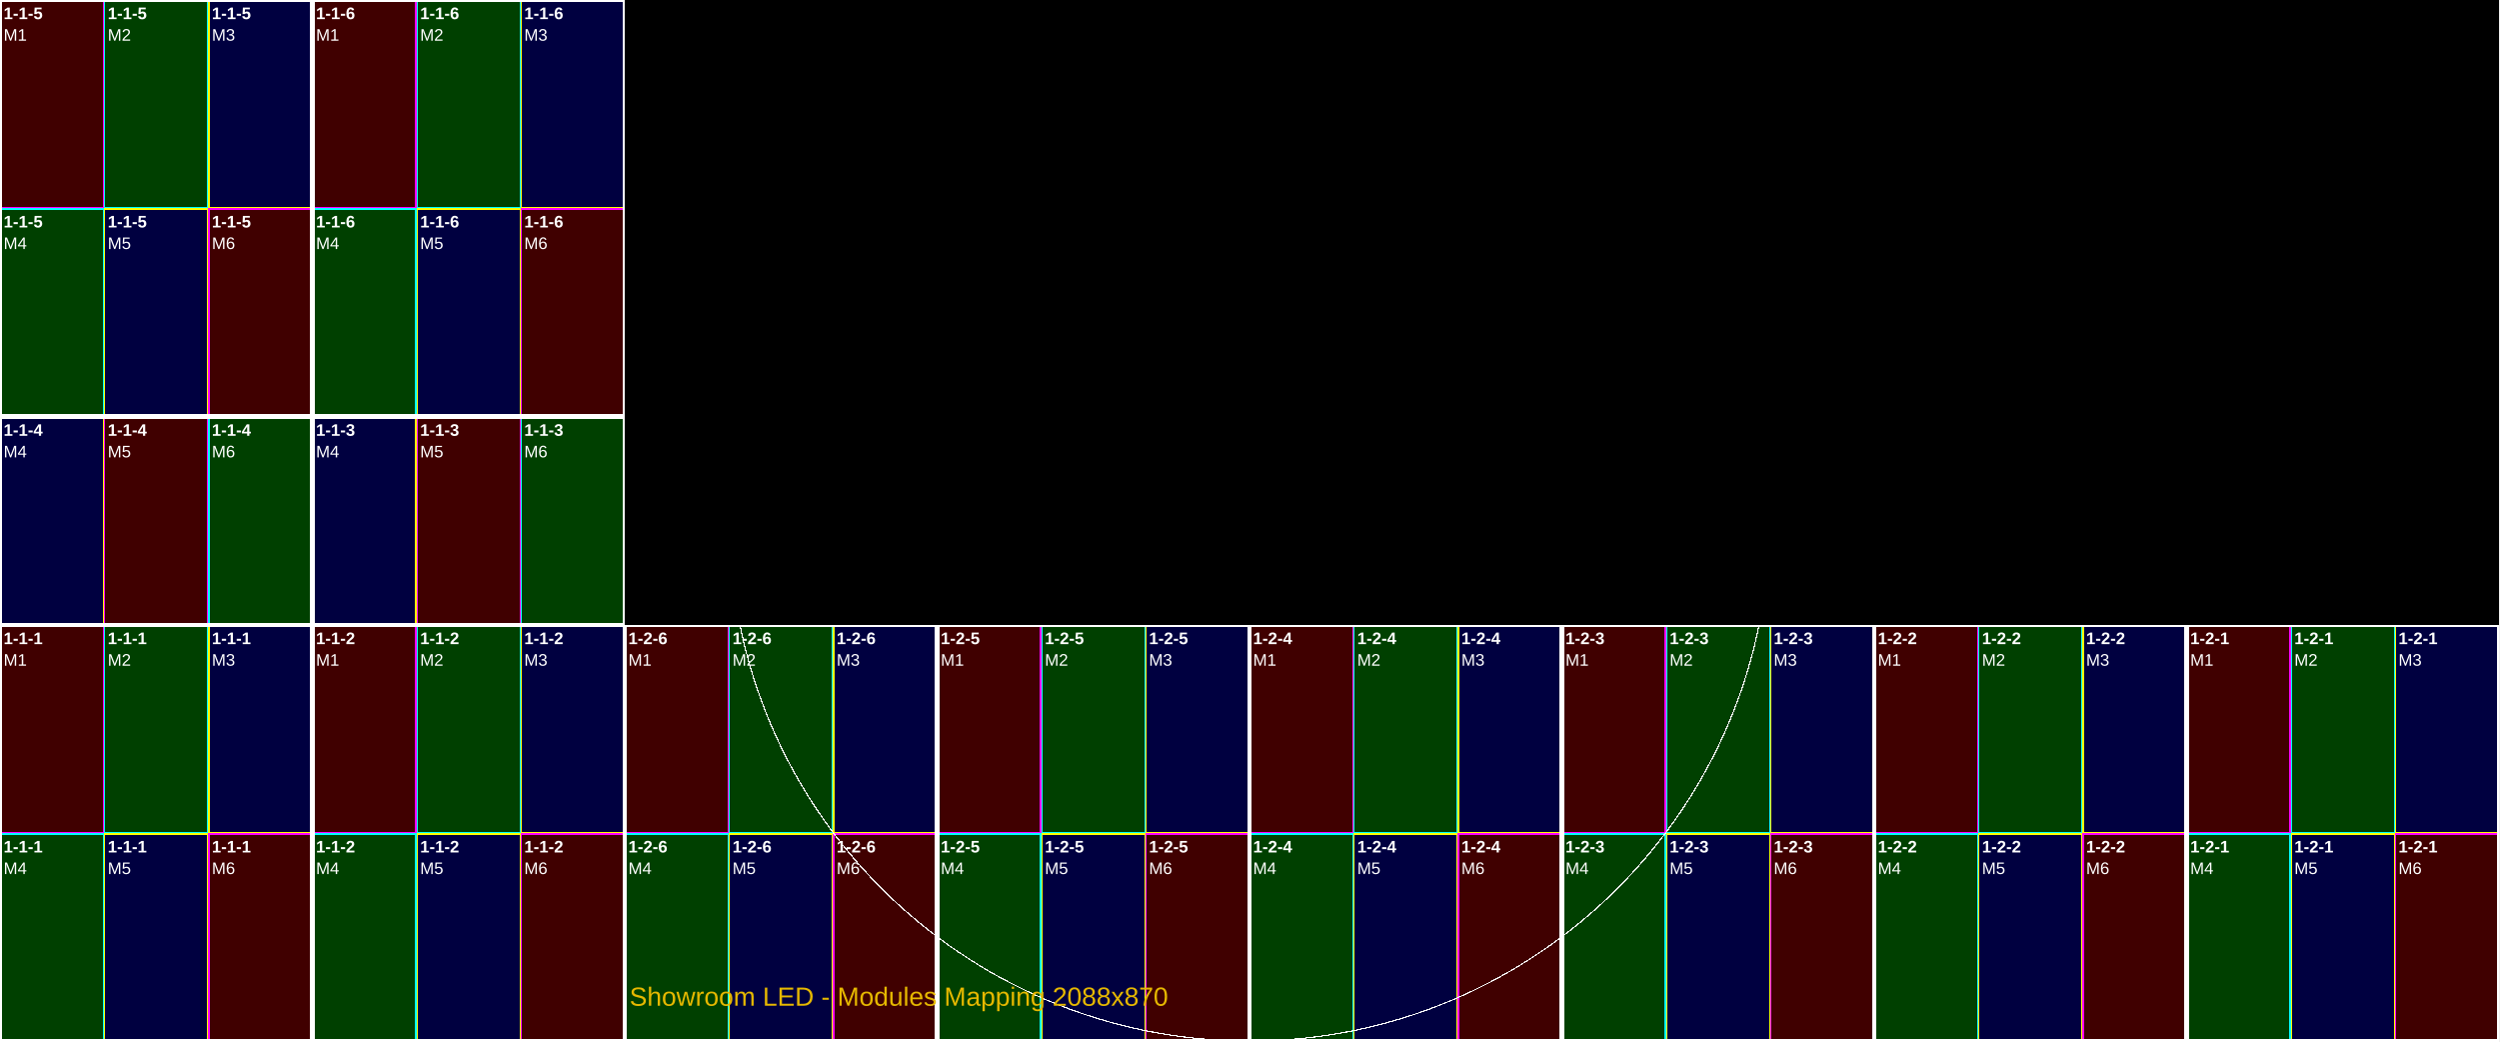
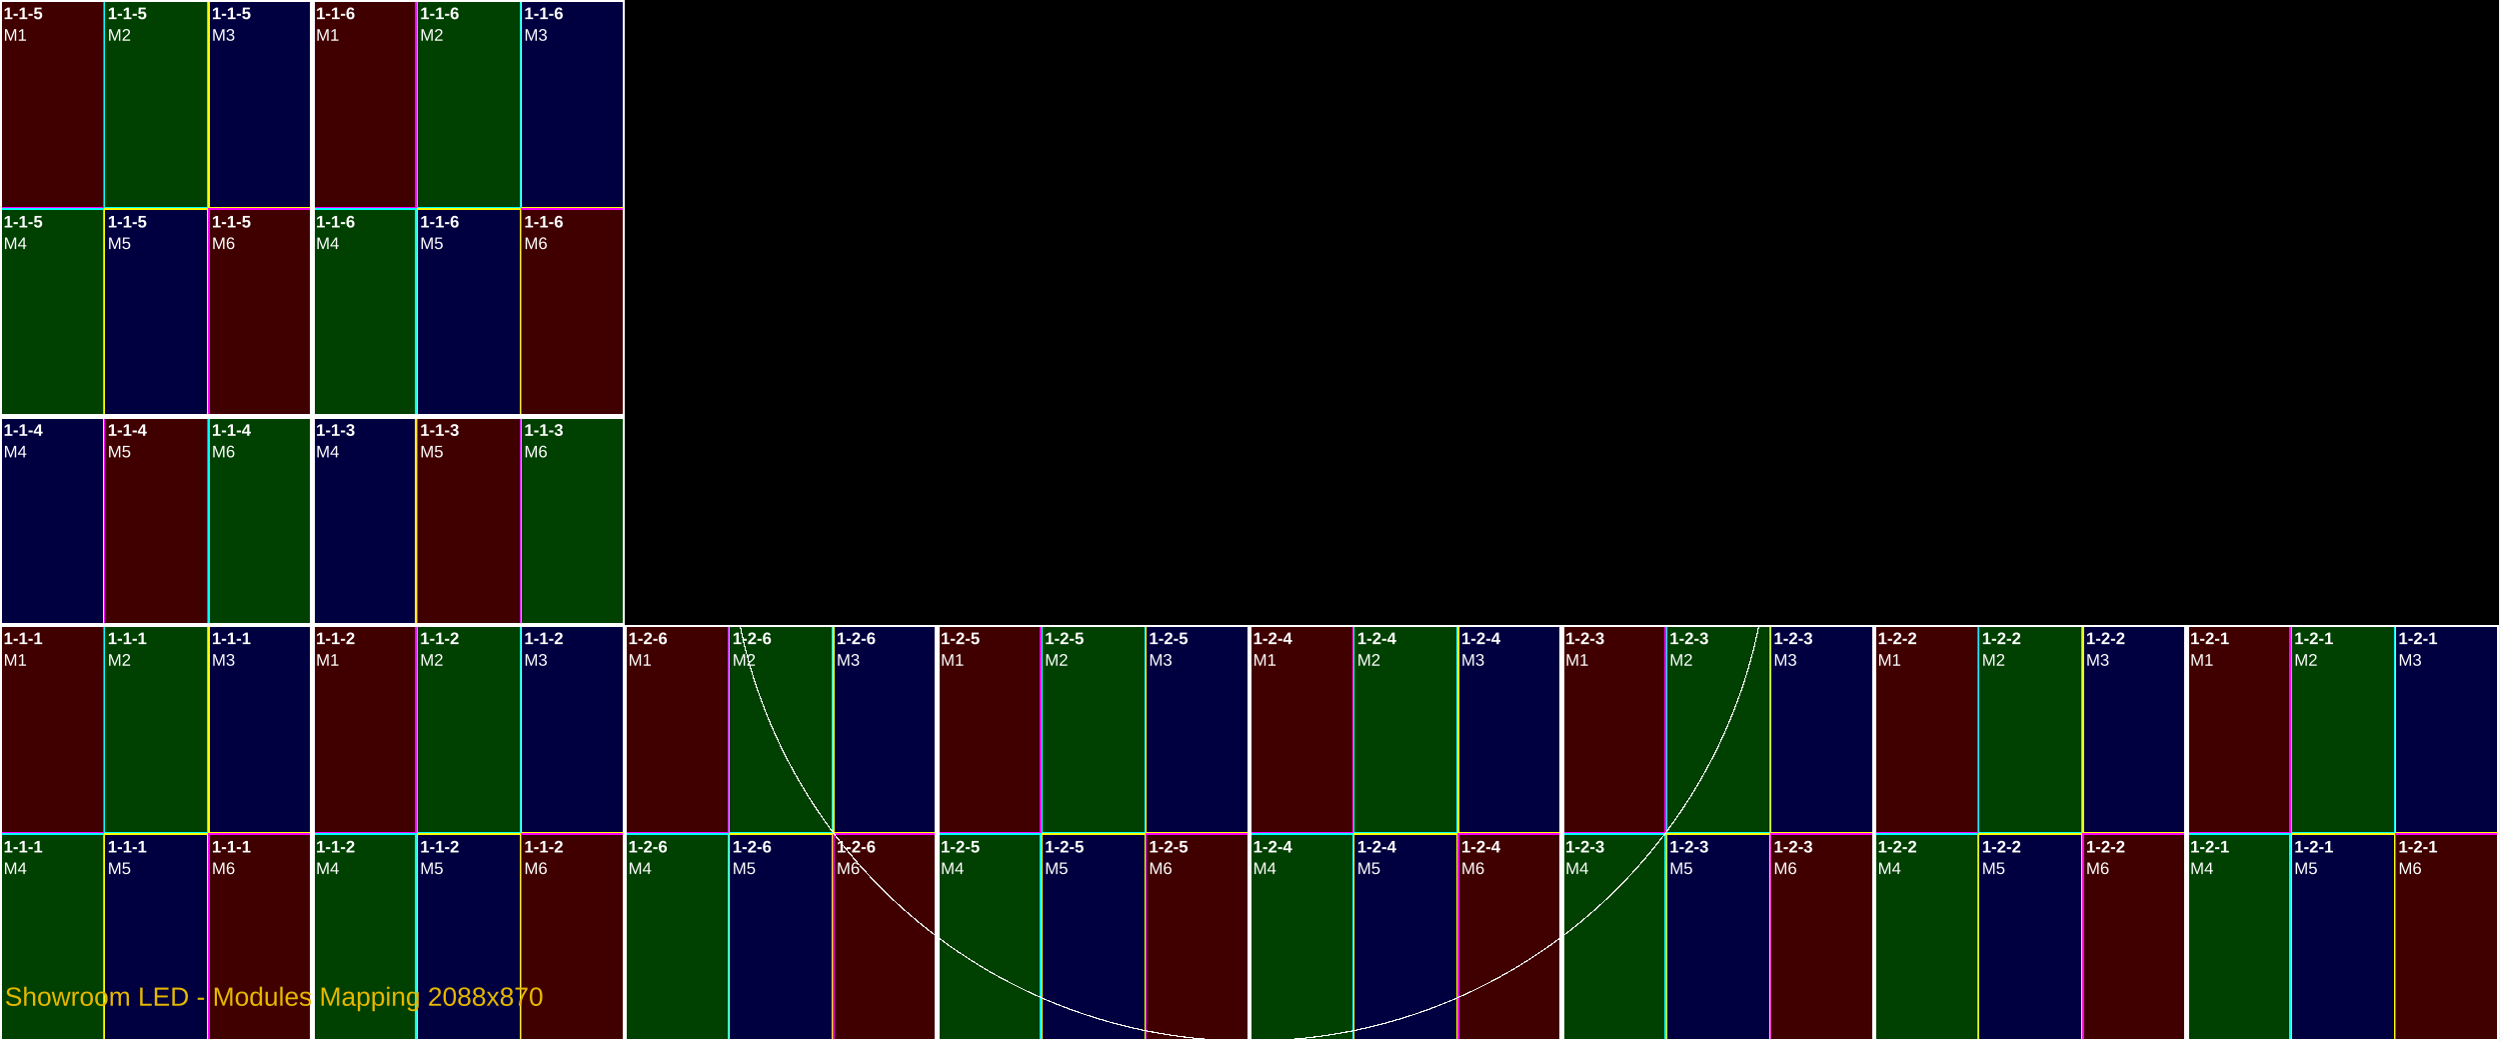
<svg xmlns="http://www.w3.org/2000/svg" width="2088" height="870" viewBox="0 0 2088 870" shape-rendering="crispEdges">
  <defs>
    <clipPath id="screen">
      <rect x="0" y="522" width="261" height="348" />
      <rect x="261" y="522" width="261" height="348" />
      <rect x="261" y="348" width="261" height="174" />
      <rect x="0" y="348" width="261" height="174" />
      <rect x="0" y="0" width="261" height="348" />
      <rect x="261" y="0" width="261" height="348" />
      <rect x="1827" y="522" width="261" height="348" />
      <rect x="1566" y="522" width="261" height="348" />
      <rect x="1305" y="522" width="261" height="348" />
      <rect x="1044" y="522" width="261" height="348" />
      <rect x="783" y="522" width="261" height="348" />
      <rect x="522" y="522" width="261" height="348" />
    </clipPath>
    <marker id="arr1" viewBox="0 0 10 10" refX="10" refY="5" markerWidth="5" markerHeight="5" orient="auto">
      <path d="M0,0 L10,5 L0,10 z" fill="#00ff00" />
    </marker>
    <marker id="arr2" viewBox="0 0 10 10" refX="10" refY="5" markerWidth="5" markerHeight="5" orient="auto">
      <path d="M0,0 L10,5 L0,10 z" fill="#ffff00" />
    </marker>
    <marker id="arr3" viewBox="0 0 10 10" refX="10" refY="5" markerWidth="5" markerHeight="5" orient="auto">
      <path d="M0,0 L10,5 L0,10 z" fill="#00ffff" />
    </marker>
    <marker id="arr4" viewBox="0 0 10 10" refX="10" refY="5" markerWidth="5" markerHeight="5" orient="auto">
      <path d="M0,0 L10,5 L0,10 z" fill="#ff00ff" />
    </marker>
  </defs>
  <rect width="2088" height="870" fill="#000000" />
  <rect x="0" y="522" width="87" height="174" fill="#400000" />
  <rect x="0.5" y="522.5" width="86" height="173" fill="none" stroke="#ff00ff" stroke-width="1" />
  <text x="3" y="538" font-family="Arial, 'Liberation Sans', Helvetica, sans-serif" font-size="14" font-weight="bold" fill="#ffffff" text-anchor="start">1-1-1</text>
  <text x="3" y="556" font-family="Arial, 'Liberation Sans', Helvetica, sans-serif" font-size="14" font-weight="normal" fill="#ffffff" text-anchor="start">M1</text>
  <rect x="87" y="522" width="87" height="174" fill="#004000" />
  <rect x="87.5" y="522.5" width="86" height="173" fill="none" stroke="#00ffff" stroke-width="1" />
  <text x="90" y="538" font-family="Arial, 'Liberation Sans', Helvetica, sans-serif" font-size="14" font-weight="bold" fill="#ffffff" text-anchor="start">1-1-1</text>
  <text x="90" y="556" font-family="Arial, 'Liberation Sans', Helvetica, sans-serif" font-size="14" font-weight="normal" fill="#ffffff" text-anchor="start">M2</text>
  <rect x="174" y="522" width="87" height="174" fill="#000040" />
  <rect x="174.5" y="522.5" width="86" height="173" fill="none" stroke="#ffff00" stroke-width="1" />
  <text x="177" y="538" font-family="Arial, 'Liberation Sans', Helvetica, sans-serif" font-size="14" font-weight="bold" fill="#ffffff" text-anchor="start">1-1-1</text>
  <text x="177" y="556" font-family="Arial, 'Liberation Sans', Helvetica, sans-serif" font-size="14" font-weight="normal" fill="#ffffff" text-anchor="start">M3</text>
  <rect x="0" y="696" width="87" height="174" fill="#004000" />
  <rect x="0.5" y="696.5" width="86" height="173" fill="none" stroke="#00ffff" stroke-width="1" />
  <text x="3" y="712" font-family="Arial, 'Liberation Sans', Helvetica, sans-serif" font-size="14" font-weight="bold" fill="#ffffff" text-anchor="start">1-1-1</text>
  <text x="3" y="730" font-family="Arial, 'Liberation Sans', Helvetica, sans-serif" font-size="14" font-weight="normal" fill="#ffffff" text-anchor="start">M4</text>
  <rect x="87" y="696" width="87" height="174" fill="#000040" />
  <rect x="87.5" y="696.5" width="86" height="173" fill="none" stroke="#ffff00" stroke-width="1" />
  <text x="90" y="712" font-family="Arial, 'Liberation Sans', Helvetica, sans-serif" font-size="14" font-weight="bold" fill="#ffffff" text-anchor="start">1-1-1</text>
  <text x="90" y="730" font-family="Arial, 'Liberation Sans', Helvetica, sans-serif" font-size="14" font-weight="normal" fill="#ffffff" text-anchor="start">M5</text>
  <rect x="174" y="696" width="87" height="174" fill="#400000" />
  <rect x="174.5" y="696.5" width="86" height="173" fill="none" stroke="#ff00ff" stroke-width="1" />
  <text x="177" y="712" font-family="Arial, 'Liberation Sans', Helvetica, sans-serif" font-size="14" font-weight="bold" fill="#ffffff" text-anchor="start">1-1-1</text>
  <text x="177" y="730" font-family="Arial, 'Liberation Sans', Helvetica, sans-serif" font-size="14" font-weight="normal" fill="#ffffff" text-anchor="start">M6</text>
  <rect x="1" y="523" width="259" height="346" fill="none" stroke="#ffffff" stroke-width="2" />
  <rect x="261" y="522" width="87" height="174" fill="#400000" />
  <rect x="261.5" y="522.5" width="86" height="173" fill="none" stroke="#ff00ff" stroke-width="1" />
  <text x="264" y="538" font-family="Arial, 'Liberation Sans', Helvetica, sans-serif" font-size="14" font-weight="bold" fill="#ffffff" text-anchor="start">1-1-2</text>
  <text x="264" y="556" font-family="Arial, 'Liberation Sans', Helvetica, sans-serif" font-size="14" font-weight="normal" fill="#ffffff" text-anchor="start">M1</text>
  <rect x="348" y="522" width="87" height="174" fill="#004000" />
  <rect x="348.5" y="522.5" width="86" height="173" fill="none" stroke="#00ffff" stroke-width="1" />
  <text x="351" y="538" font-family="Arial, 'Liberation Sans', Helvetica, sans-serif" font-size="14" font-weight="bold" fill="#ffffff" text-anchor="start">1-1-2</text>
  <text x="351" y="556" font-family="Arial, 'Liberation Sans', Helvetica, sans-serif" font-size="14" font-weight="normal" fill="#ffffff" text-anchor="start">M2</text>
  <rect x="435" y="522" width="87" height="174" fill="#000040" />
  <rect x="435.5" y="522.5" width="86" height="173" fill="none" stroke="#ffff00" stroke-width="1" />
  <text x="438" y="538" font-family="Arial, 'Liberation Sans', Helvetica, sans-serif" font-size="14" font-weight="bold" fill="#ffffff" text-anchor="start">1-1-2</text>
  <text x="438" y="556" font-family="Arial, 'Liberation Sans', Helvetica, sans-serif" font-size="14" font-weight="normal" fill="#ffffff" text-anchor="start">M3</text>
  <rect x="261" y="696" width="87" height="174" fill="#004000" />
  <rect x="261.5" y="696.5" width="86" height="173" fill="none" stroke="#00ffff" stroke-width="1" />
  <text x="264" y="712" font-family="Arial, 'Liberation Sans', Helvetica, sans-serif" font-size="14" font-weight="bold" fill="#ffffff" text-anchor="start">1-1-2</text>
  <text x="264" y="730" font-family="Arial, 'Liberation Sans', Helvetica, sans-serif" font-size="14" font-weight="normal" fill="#ffffff" text-anchor="start">M4</text>
  <rect x="348" y="696" width="87" height="174" fill="#000040" />
  <rect x="348.5" y="696.5" width="86" height="173" fill="none" stroke="#ffff00" stroke-width="1" />
  <text x="351" y="712" font-family="Arial, 'Liberation Sans', Helvetica, sans-serif" font-size="14" font-weight="bold" fill="#ffffff" text-anchor="start">1-1-2</text>
  <text x="351" y="730" font-family="Arial, 'Liberation Sans', Helvetica, sans-serif" font-size="14" font-weight="normal" fill="#ffffff" text-anchor="start">M5</text>
  <rect x="435" y="696" width="87" height="174" fill="#400000" />
  <rect x="435.5" y="696.5" width="86" height="173" fill="none" stroke="#ff00ff" stroke-width="1" />
  <text x="438" y="712" font-family="Arial, 'Liberation Sans', Helvetica, sans-serif" font-size="14" font-weight="bold" fill="#ffffff" text-anchor="start">1-1-2</text>
  <text x="438" y="730" font-family="Arial, 'Liberation Sans', Helvetica, sans-serif" font-size="14" font-weight="normal" fill="#ffffff" text-anchor="start">M6</text>
  <rect x="262" y="523" width="259" height="346" fill="none" stroke="#ffffff" stroke-width="2" />
  <rect x="261" y="348" width="87" height="174" fill="#000040" />
  <rect x="261.5" y="348.5" width="86" height="173" fill="none" stroke="#ffff00" stroke-width="1" />
  <text x="264" y="364" font-family="Arial, 'Liberation Sans', Helvetica, sans-serif" font-size="14" font-weight="bold" fill="#ffffff" text-anchor="start">1-1-3</text>
  <text x="264" y="382" font-family="Arial, 'Liberation Sans', Helvetica, sans-serif" font-size="14" font-weight="normal" fill="#ffffff" text-anchor="start">M4</text>
  <rect x="348" y="348" width="87" height="174" fill="#400000" />
  <rect x="348.5" y="348.5" width="86" height="173" fill="none" stroke="#ff00ff" stroke-width="1" />
  <text x="351" y="364" font-family="Arial, 'Liberation Sans', Helvetica, sans-serif" font-size="14" font-weight="bold" fill="#ffffff" text-anchor="start">1-1-3</text>
  <text x="351" y="382" font-family="Arial, 'Liberation Sans', Helvetica, sans-serif" font-size="14" font-weight="normal" fill="#ffffff" text-anchor="start">M5</text>
  <rect x="435" y="348" width="87" height="174" fill="#004000" />
  <rect x="435.5" y="348.5" width="86" height="173" fill="none" stroke="#00ffff" stroke-width="1" />
  <text x="438" y="364" font-family="Arial, 'Liberation Sans', Helvetica, sans-serif" font-size="14" font-weight="bold" fill="#ffffff" text-anchor="start">1-1-3</text>
  <text x="438" y="382" font-family="Arial, 'Liberation Sans', Helvetica, sans-serif" font-size="14" font-weight="normal" fill="#ffffff" text-anchor="start">M6</text>
  <rect x="262" y="349" width="259" height="172" fill="none" stroke="#ffffff" stroke-width="2" />
  <rect x="0" y="348" width="87" height="174" fill="#000040" />
  <rect x="0.5" y="348.5" width="86" height="173" fill="none" stroke="#ffff00" stroke-width="1" />
  <text x="3" y="364" font-family="Arial, 'Liberation Sans', Helvetica, sans-serif" font-size="14" font-weight="bold" fill="#ffffff" text-anchor="start">1-1-4</text>
  <text x="3" y="382" font-family="Arial, 'Liberation Sans', Helvetica, sans-serif" font-size="14" font-weight="normal" fill="#ffffff" text-anchor="start">M4</text>
  <rect x="87" y="348" width="87" height="174" fill="#400000" />
  <rect x="87.5" y="348.5" width="86" height="173" fill="none" stroke="#ff00ff" stroke-width="1" />
  <text x="90" y="364" font-family="Arial, 'Liberation Sans', Helvetica, sans-serif" font-size="14" font-weight="bold" fill="#ffffff" text-anchor="start">1-1-4</text>
  <text x="90" y="382" font-family="Arial, 'Liberation Sans', Helvetica, sans-serif" font-size="14" font-weight="normal" fill="#ffffff" text-anchor="start">M5</text>
  <rect x="174" y="348" width="87" height="174" fill="#004000" />
  <rect x="174.5" y="348.5" width="86" height="173" fill="none" stroke="#00ffff" stroke-width="1" />
  <text x="177" y="364" font-family="Arial, 'Liberation Sans', Helvetica, sans-serif" font-size="14" font-weight="bold" fill="#ffffff" text-anchor="start">1-1-4</text>
  <text x="177" y="382" font-family="Arial, 'Liberation Sans', Helvetica, sans-serif" font-size="14" font-weight="normal" fill="#ffffff" text-anchor="start">M6</text>
  <rect x="1" y="349" width="259" height="172" fill="none" stroke="#ffffff" stroke-width="2" />
  <rect x="0" y="0" width="87" height="174" fill="#400000" />
  <rect x="0.5" y="0.5" width="86" height="173" fill="none" stroke="#ff00ff" stroke-width="1" />
  <text x="3" y="16" font-family="Arial, 'Liberation Sans', Helvetica, sans-serif" font-size="14" font-weight="bold" fill="#ffffff" text-anchor="start">1-1-5</text>
  <text x="3" y="34" font-family="Arial, 'Liberation Sans', Helvetica, sans-serif" font-size="14" font-weight="normal" fill="#ffffff" text-anchor="start">M1</text>
  <rect x="87" y="0" width="87" height="174" fill="#004000" />
  <rect x="87.5" y="0.5" width="86" height="173" fill="none" stroke="#00ffff" stroke-width="1" />
  <text x="90" y="16" font-family="Arial, 'Liberation Sans', Helvetica, sans-serif" font-size="14" font-weight="bold" fill="#ffffff" text-anchor="start">1-1-5</text>
  <text x="90" y="34" font-family="Arial, 'Liberation Sans', Helvetica, sans-serif" font-size="14" font-weight="normal" fill="#ffffff" text-anchor="start">M2</text>
  <rect x="174" y="0" width="87" height="174" fill="#000040" />
  <rect x="174.5" y="0.5" width="86" height="173" fill="none" stroke="#ffff00" stroke-width="1" />
  <text x="177" y="16" font-family="Arial, 'Liberation Sans', Helvetica, sans-serif" font-size="14" font-weight="bold" fill="#ffffff" text-anchor="start">1-1-5</text>
  <text x="177" y="34" font-family="Arial, 'Liberation Sans', Helvetica, sans-serif" font-size="14" font-weight="normal" fill="#ffffff" text-anchor="start">M3</text>
  <rect x="0" y="174" width="87" height="174" fill="#004000" />
  <rect x="0.5" y="174.5" width="86" height="173" fill="none" stroke="#00ffff" stroke-width="1" />
  <text x="3" y="190" font-family="Arial, 'Liberation Sans', Helvetica, sans-serif" font-size="14" font-weight="bold" fill="#ffffff" text-anchor="start">1-1-5</text>
  <text x="3" y="208" font-family="Arial, 'Liberation Sans', Helvetica, sans-serif" font-size="14" font-weight="normal" fill="#ffffff" text-anchor="start">M4</text>
  <rect x="87" y="174" width="87" height="174" fill="#000040" />
  <rect x="87.5" y="174.5" width="86" height="173" fill="none" stroke="#ffff00" stroke-width="1" />
  <text x="90" y="190" font-family="Arial, 'Liberation Sans', Helvetica, sans-serif" font-size="14" font-weight="bold" fill="#ffffff" text-anchor="start">1-1-5</text>
  <text x="90" y="208" font-family="Arial, 'Liberation Sans', Helvetica, sans-serif" font-size="14" font-weight="normal" fill="#ffffff" text-anchor="start">M5</text>
  <rect x="174" y="174" width="87" height="174" fill="#400000" />
  <rect x="174.5" y="174.5" width="86" height="173" fill="none" stroke="#ff00ff" stroke-width="1" />
  <text x="177" y="190" font-family="Arial, 'Liberation Sans', Helvetica, sans-serif" font-size="14" font-weight="bold" fill="#ffffff" text-anchor="start">1-1-5</text>
  <text x="177" y="208" font-family="Arial, 'Liberation Sans', Helvetica, sans-serif" font-size="14" font-weight="normal" fill="#ffffff" text-anchor="start">M6</text>
  <rect x="1" y="1" width="259" height="346" fill="none" stroke="#ffffff" stroke-width="2" />
  <rect x="261" y="0" width="87" height="174" fill="#400000" />
  <rect x="261.5" y="0.5" width="86" height="173" fill="none" stroke="#ff00ff" stroke-width="1" />
  <text x="264" y="16" font-family="Arial, 'Liberation Sans', Helvetica, sans-serif" font-size="14" font-weight="bold" fill="#ffffff" text-anchor="start">1-1-6</text>
  <text x="264" y="34" font-family="Arial, 'Liberation Sans', Helvetica, sans-serif" font-size="14" font-weight="normal" fill="#ffffff" text-anchor="start">M1</text>
  <rect x="348" y="0" width="87" height="174" fill="#004000" />
  <rect x="348.5" y="0.5" width="86" height="173" fill="none" stroke="#00ffff" stroke-width="1" />
  <text x="351" y="16" font-family="Arial, 'Liberation Sans', Helvetica, sans-serif" font-size="14" font-weight="bold" fill="#ffffff" text-anchor="start">1-1-6</text>
  <text x="351" y="34" font-family="Arial, 'Liberation Sans', Helvetica, sans-serif" font-size="14" font-weight="normal" fill="#ffffff" text-anchor="start">M2</text>
  <rect x="435" y="0" width="87" height="174" fill="#000040" />
  <rect x="435.5" y="0.5" width="86" height="173" fill="none" stroke="#ffff00" stroke-width="1" />
  <text x="438" y="16" font-family="Arial, 'Liberation Sans', Helvetica, sans-serif" font-size="14" font-weight="bold" fill="#ffffff" text-anchor="start">1-1-6</text>
  <text x="438" y="34" font-family="Arial, 'Liberation Sans', Helvetica, sans-serif" font-size="14" font-weight="normal" fill="#ffffff" text-anchor="start">M3</text>
  <rect x="261" y="174" width="87" height="174" fill="#004000" />
  <rect x="261.5" y="174.5" width="86" height="173" fill="none" stroke="#00ffff" stroke-width="1" />
  <text x="264" y="190" font-family="Arial, 'Liberation Sans', Helvetica, sans-serif" font-size="14" font-weight="bold" fill="#ffffff" text-anchor="start">1-1-6</text>
  <text x="264" y="208" font-family="Arial, 'Liberation Sans', Helvetica, sans-serif" font-size="14" font-weight="normal" fill="#ffffff" text-anchor="start">M4</text>
  <rect x="348" y="174" width="87" height="174" fill="#000040" />
  <rect x="348.5" y="174.5" width="86" height="173" fill="none" stroke="#ffff00" stroke-width="1" />
  <text x="351" y="190" font-family="Arial, 'Liberation Sans', Helvetica, sans-serif" font-size="14" font-weight="bold" fill="#ffffff" text-anchor="start">1-1-6</text>
  <text x="351" y="208" font-family="Arial, 'Liberation Sans', Helvetica, sans-serif" font-size="14" font-weight="normal" fill="#ffffff" text-anchor="start">M5</text>
  <rect x="435" y="174" width="87" height="174" fill="#400000" />
  <rect x="435.5" y="174.5" width="86" height="173" fill="none" stroke="#ff00ff" stroke-width="1" />
  <text x="438" y="190" font-family="Arial, 'Liberation Sans', Helvetica, sans-serif" font-size="14" font-weight="bold" fill="#ffffff" text-anchor="start">1-1-6</text>
  <text x="438" y="208" font-family="Arial, 'Liberation Sans', Helvetica, sans-serif" font-size="14" font-weight="normal" fill="#ffffff" text-anchor="start">M6</text>
  <rect x="262" y="1" width="259" height="346" fill="none" stroke="#ffffff" stroke-width="2" />
  <rect x="1827" y="522" width="87" height="174" fill="#400000" />
  <rect x="1827.5" y="522.5" width="86" height="173" fill="none" stroke="#ff00ff" stroke-width="1" />
  <text x="1830" y="538" font-family="Arial, 'Liberation Sans', Helvetica, sans-serif" font-size="14" font-weight="bold" fill="#ffffff" text-anchor="start">1-2-1</text>
  <text x="1830" y="556" font-family="Arial, 'Liberation Sans', Helvetica, sans-serif" font-size="14" font-weight="normal" fill="#ffffff" text-anchor="start">M1</text>
  <rect x="1914" y="522" width="87" height="174" fill="#004000" />
  <rect x="1914.5" y="522.5" width="86" height="173" fill="none" stroke="#00ffff" stroke-width="1" />
  <text x="1917" y="538" font-family="Arial, 'Liberation Sans', Helvetica, sans-serif" font-size="14" font-weight="bold" fill="#ffffff" text-anchor="start">1-2-1</text>
  <text x="1917" y="556" font-family="Arial, 'Liberation Sans', Helvetica, sans-serif" font-size="14" font-weight="normal" fill="#ffffff" text-anchor="start">M2</text>
  <rect x="2001" y="522" width="87" height="174" fill="#000040" />
  <rect x="2001.5" y="522.5" width="86" height="173" fill="none" stroke="#ffff00" stroke-width="1" />
  <text x="2004" y="538" font-family="Arial, 'Liberation Sans', Helvetica, sans-serif" font-size="14" font-weight="bold" fill="#ffffff" text-anchor="start">1-2-1</text>
  <text x="2004" y="556" font-family="Arial, 'Liberation Sans', Helvetica, sans-serif" font-size="14" font-weight="normal" fill="#ffffff" text-anchor="start">M3</text>
  <rect x="1827" y="696" width="87" height="174" fill="#004000" />
  <rect x="1827.5" y="696.5" width="86" height="173" fill="none" stroke="#00ffff" stroke-width="1" />
  <text x="1830" y="712" font-family="Arial, 'Liberation Sans', Helvetica, sans-serif" font-size="14" font-weight="bold" fill="#ffffff" text-anchor="start">1-2-1</text>
  <text x="1830" y="730" font-family="Arial, 'Liberation Sans', Helvetica, sans-serif" font-size="14" font-weight="normal" fill="#ffffff" text-anchor="start">M4</text>
  <rect x="1914" y="696" width="87" height="174" fill="#000040" />
  <rect x="1914.5" y="696.5" width="86" height="173" fill="none" stroke="#ffff00" stroke-width="1" />
  <text x="1917" y="712" font-family="Arial, 'Liberation Sans', Helvetica, sans-serif" font-size="14" font-weight="bold" fill="#ffffff" text-anchor="start">1-2-1</text>
  <text x="1917" y="730" font-family="Arial, 'Liberation Sans', Helvetica, sans-serif" font-size="14" font-weight="normal" fill="#ffffff" text-anchor="start">M5</text>
  <rect x="2001" y="696" width="87" height="174" fill="#400000" />
  <rect x="2001.5" y="696.5" width="86" height="173" fill="none" stroke="#ff00ff" stroke-width="1" />
  <text x="2004" y="712" font-family="Arial, 'Liberation Sans', Helvetica, sans-serif" font-size="14" font-weight="bold" fill="#ffffff" text-anchor="start">1-2-1</text>
  <text x="2004" y="730" font-family="Arial, 'Liberation Sans', Helvetica, sans-serif" font-size="14" font-weight="normal" fill="#ffffff" text-anchor="start">M6</text>
  <rect x="1828" y="523" width="259" height="346" fill="none" stroke="#ffffff" stroke-width="2" />
  <rect x="1566" y="522" width="87" height="174" fill="#400000" />
  <rect x="1566.5" y="522.5" width="86" height="173" fill="none" stroke="#ff00ff" stroke-width="1" />
  <text x="1569" y="538" font-family="Arial, 'Liberation Sans', Helvetica, sans-serif" font-size="14" font-weight="bold" fill="#ffffff" text-anchor="start">1-2-2</text>
  <text x="1569" y="556" font-family="Arial, 'Liberation Sans', Helvetica, sans-serif" font-size="14" font-weight="normal" fill="#ffffff" text-anchor="start">M1</text>
  <rect x="1653" y="522" width="87" height="174" fill="#004000" />
  <rect x="1653.5" y="522.5" width="86" height="173" fill="none" stroke="#00ffff" stroke-width="1" />
  <text x="1656" y="538" font-family="Arial, 'Liberation Sans', Helvetica, sans-serif" font-size="14" font-weight="bold" fill="#ffffff" text-anchor="start">1-2-2</text>
  <text x="1656" y="556" font-family="Arial, 'Liberation Sans', Helvetica, sans-serif" font-size="14" font-weight="normal" fill="#ffffff" text-anchor="start">M2</text>
  <rect x="1740" y="522" width="87" height="174" fill="#000040" />
  <rect x="1740.5" y="522.5" width="86" height="173" fill="none" stroke="#ffff00" stroke-width="1" />
  <text x="1743" y="538" font-family="Arial, 'Liberation Sans', Helvetica, sans-serif" font-size="14" font-weight="bold" fill="#ffffff" text-anchor="start">1-2-2</text>
  <text x="1743" y="556" font-family="Arial, 'Liberation Sans', Helvetica, sans-serif" font-size="14" font-weight="normal" fill="#ffffff" text-anchor="start">M3</text>
  <rect x="1566" y="696" width="87" height="174" fill="#004000" />
  <rect x="1566.5" y="696.5" width="86" height="173" fill="none" stroke="#00ffff" stroke-width="1" />
  <text x="1569" y="712" font-family="Arial, 'Liberation Sans', Helvetica, sans-serif" font-size="14" font-weight="bold" fill="#ffffff" text-anchor="start">1-2-2</text>
  <text x="1569" y="730" font-family="Arial, 'Liberation Sans', Helvetica, sans-serif" font-size="14" font-weight="normal" fill="#ffffff" text-anchor="start">M4</text>
  <rect x="1653" y="696" width="87" height="174" fill="#000040" />
  <rect x="1653.5" y="696.5" width="86" height="173" fill="none" stroke="#ffff00" stroke-width="1" />
  <text x="1656" y="712" font-family="Arial, 'Liberation Sans', Helvetica, sans-serif" font-size="14" font-weight="bold" fill="#ffffff" text-anchor="start">1-2-2</text>
  <text x="1656" y="730" font-family="Arial, 'Liberation Sans', Helvetica, sans-serif" font-size="14" font-weight="normal" fill="#ffffff" text-anchor="start">M5</text>
  <rect x="1740" y="696" width="87" height="174" fill="#400000" />
  <rect x="1740.5" y="696.5" width="86" height="173" fill="none" stroke="#ff00ff" stroke-width="1" />
  <text x="1743" y="712" font-family="Arial, 'Liberation Sans', Helvetica, sans-serif" font-size="14" font-weight="bold" fill="#ffffff" text-anchor="start">1-2-2</text>
  <text x="1743" y="730" font-family="Arial, 'Liberation Sans', Helvetica, sans-serif" font-size="14" font-weight="normal" fill="#ffffff" text-anchor="start">M6</text>
  <rect x="1567" y="523" width="259" height="346" fill="none" stroke="#ffffff" stroke-width="2" />
  <rect x="1305" y="522" width="87" height="174" fill="#400000" />
  <rect x="1305.5" y="522.5" width="86" height="173" fill="none" stroke="#ff00ff" stroke-width="1" />
  <text x="1308" y="538" font-family="Arial, 'Liberation Sans', Helvetica, sans-serif" font-size="14" font-weight="bold" fill="#ffffff" text-anchor="start">1-2-3</text>
  <text x="1308" y="556" font-family="Arial, 'Liberation Sans', Helvetica, sans-serif" font-size="14" font-weight="normal" fill="#ffffff" text-anchor="start">M1</text>
  <rect x="1392" y="522" width="87" height="174" fill="#004000" />
  <rect x="1392.5" y="522.5" width="86" height="173" fill="none" stroke="#00ffff" stroke-width="1" />
  <text x="1395" y="538" font-family="Arial, 'Liberation Sans', Helvetica, sans-serif" font-size="14" font-weight="bold" fill="#ffffff" text-anchor="start">1-2-3</text>
  <text x="1395" y="556" font-family="Arial, 'Liberation Sans', Helvetica, sans-serif" font-size="14" font-weight="normal" fill="#ffffff" text-anchor="start">M2</text>
  <rect x="1479" y="522" width="87" height="174" fill="#000040" />
  <rect x="1479.5" y="522.5" width="86" height="173" fill="none" stroke="#ffff00" stroke-width="1" />
  <text x="1482" y="538" font-family="Arial, 'Liberation Sans', Helvetica, sans-serif" font-size="14" font-weight="bold" fill="#ffffff" text-anchor="start">1-2-3</text>
  <text x="1482" y="556" font-family="Arial, 'Liberation Sans', Helvetica, sans-serif" font-size="14" font-weight="normal" fill="#ffffff" text-anchor="start">M3</text>
  <rect x="1305" y="696" width="87" height="174" fill="#004000" />
  <rect x="1305.5" y="696.5" width="86" height="173" fill="none" stroke="#00ffff" stroke-width="1" />
  <text x="1308" y="712" font-family="Arial, 'Liberation Sans', Helvetica, sans-serif" font-size="14" font-weight="bold" fill="#ffffff" text-anchor="start">1-2-3</text>
  <text x="1308" y="730" font-family="Arial, 'Liberation Sans', Helvetica, sans-serif" font-size="14" font-weight="normal" fill="#ffffff" text-anchor="start">M4</text>
  <rect x="1392" y="696" width="87" height="174" fill="#000040" />
  <rect x="1392.5" y="696.5" width="86" height="173" fill="none" stroke="#ffff00" stroke-width="1" />
  <text x="1395" y="712" font-family="Arial, 'Liberation Sans', Helvetica, sans-serif" font-size="14" font-weight="bold" fill="#ffffff" text-anchor="start">1-2-3</text>
  <text x="1395" y="730" font-family="Arial, 'Liberation Sans', Helvetica, sans-serif" font-size="14" font-weight="normal" fill="#ffffff" text-anchor="start">M5</text>
  <rect x="1479" y="696" width="87" height="174" fill="#400000" />
  <rect x="1479.5" y="696.5" width="86" height="173" fill="none" stroke="#ff00ff" stroke-width="1" />
  <text x="1482" y="712" font-family="Arial, 'Liberation Sans', Helvetica, sans-serif" font-size="14" font-weight="bold" fill="#ffffff" text-anchor="start">1-2-3</text>
  <text x="1482" y="730" font-family="Arial, 'Liberation Sans', Helvetica, sans-serif" font-size="14" font-weight="normal" fill="#ffffff" text-anchor="start">M6</text>
  <rect x="1306" y="523" width="259" height="346" fill="none" stroke="#ffffff" stroke-width="2" />
  <rect x="1044" y="522" width="87" height="174" fill="#400000" />
  <rect x="1044.5" y="522.5" width="86" height="173" fill="none" stroke="#ff00ff" stroke-width="1" />
  <text x="1047" y="538" font-family="Arial, 'Liberation Sans', Helvetica, sans-serif" font-size="14" font-weight="bold" fill="#ffffff" text-anchor="start">1-2-4</text>
  <text x="1047" y="556" font-family="Arial, 'Liberation Sans', Helvetica, sans-serif" font-size="14" font-weight="normal" fill="#ffffff" text-anchor="start">M1</text>
  <rect x="1131" y="522" width="87" height="174" fill="#004000" />
  <rect x="1131.5" y="522.5" width="86" height="173" fill="none" stroke="#00ffff" stroke-width="1" />
  <text x="1134" y="538" font-family="Arial, 'Liberation Sans', Helvetica, sans-serif" font-size="14" font-weight="bold" fill="#ffffff" text-anchor="start">1-2-4</text>
  <text x="1134" y="556" font-family="Arial, 'Liberation Sans', Helvetica, sans-serif" font-size="14" font-weight="normal" fill="#ffffff" text-anchor="start">M2</text>
  <rect x="1218" y="522" width="87" height="174" fill="#000040" />
  <rect x="1218.5" y="522.5" width="86" height="173" fill="none" stroke="#ffff00" stroke-width="1" />
  <text x="1221" y="538" font-family="Arial, 'Liberation Sans', Helvetica, sans-serif" font-size="14" font-weight="bold" fill="#ffffff" text-anchor="start">1-2-4</text>
  <text x="1221" y="556" font-family="Arial, 'Liberation Sans', Helvetica, sans-serif" font-size="14" font-weight="normal" fill="#ffffff" text-anchor="start">M3</text>
  <rect x="1044" y="696" width="87" height="174" fill="#004000" />
  <rect x="1044.5" y="696.5" width="86" height="173" fill="none" stroke="#00ffff" stroke-width="1" />
  <text x="1047" y="712" font-family="Arial, 'Liberation Sans', Helvetica, sans-serif" font-size="14" font-weight="bold" fill="#ffffff" text-anchor="start">1-2-4</text>
  <text x="1047" y="730" font-family="Arial, 'Liberation Sans', Helvetica, sans-serif" font-size="14" font-weight="normal" fill="#ffffff" text-anchor="start">M4</text>
  <rect x="1131" y="696" width="87" height="174" fill="#000040" />
  <rect x="1131.5" y="696.5" width="86" height="173" fill="none" stroke="#ffff00" stroke-width="1" />
  <text x="1134" y="712" font-family="Arial, 'Liberation Sans', Helvetica, sans-serif" font-size="14" font-weight="bold" fill="#ffffff" text-anchor="start">1-2-4</text>
  <text x="1134" y="730" font-family="Arial, 'Liberation Sans', Helvetica, sans-serif" font-size="14" font-weight="normal" fill="#ffffff" text-anchor="start">M5</text>
  <rect x="1218" y="696" width="87" height="174" fill="#400000" />
  <rect x="1218.5" y="696.5" width="86" height="173" fill="none" stroke="#ff00ff" stroke-width="1" />
  <text x="1221" y="712" font-family="Arial, 'Liberation Sans', Helvetica, sans-serif" font-size="14" font-weight="bold" fill="#ffffff" text-anchor="start">1-2-4</text>
  <text x="1221" y="730" font-family="Arial, 'Liberation Sans', Helvetica, sans-serif" font-size="14" font-weight="normal" fill="#ffffff" text-anchor="start">M6</text>
  <rect x="1045" y="523" width="259" height="346" fill="none" stroke="#ffffff" stroke-width="2" />
  <rect x="783" y="522" width="87" height="174" fill="#400000" />
  <rect x="783.5" y="522.5" width="86" height="173" fill="none" stroke="#ff00ff" stroke-width="1" />
  <text x="786" y="538" font-family="Arial, 'Liberation Sans', Helvetica, sans-serif" font-size="14" font-weight="bold" fill="#ffffff" text-anchor="start">1-2-5</text>
  <text x="786" y="556" font-family="Arial, 'Liberation Sans', Helvetica, sans-serif" font-size="14" font-weight="normal" fill="#ffffff" text-anchor="start">M1</text>
  <rect x="870" y="522" width="87" height="174" fill="#004000" />
  <rect x="870.5" y="522.5" width="86" height="173" fill="none" stroke="#00ffff" stroke-width="1" />
  <text x="873" y="538" font-family="Arial, 'Liberation Sans', Helvetica, sans-serif" font-size="14" font-weight="bold" fill="#ffffff" text-anchor="start">1-2-5</text>
  <text x="873" y="556" font-family="Arial, 'Liberation Sans', Helvetica, sans-serif" font-size="14" font-weight="normal" fill="#ffffff" text-anchor="start">M2</text>
  <rect x="957" y="522" width="87" height="174" fill="#000040" />
  <rect x="957.5" y="522.5" width="86" height="173" fill="none" stroke="#ffff00" stroke-width="1" />
  <text x="960" y="538" font-family="Arial, 'Liberation Sans', Helvetica, sans-serif" font-size="14" font-weight="bold" fill="#ffffff" text-anchor="start">1-2-5</text>
  <text x="960" y="556" font-family="Arial, 'Liberation Sans', Helvetica, sans-serif" font-size="14" font-weight="normal" fill="#ffffff" text-anchor="start">M3</text>
  <rect x="783" y="696" width="87" height="174" fill="#004000" />
  <rect x="783.5" y="696.5" width="86" height="173" fill="none" stroke="#00ffff" stroke-width="1" />
  <text x="786" y="712" font-family="Arial, 'Liberation Sans', Helvetica, sans-serif" font-size="14" font-weight="bold" fill="#ffffff" text-anchor="start">1-2-5</text>
  <text x="786" y="730" font-family="Arial, 'Liberation Sans', Helvetica, sans-serif" font-size="14" font-weight="normal" fill="#ffffff" text-anchor="start">M4</text>
  <rect x="870" y="696" width="87" height="174" fill="#000040" />
  <rect x="870.5" y="696.5" width="86" height="173" fill="none" stroke="#ffff00" stroke-width="1" />
  <text x="873" y="712" font-family="Arial, 'Liberation Sans', Helvetica, sans-serif" font-size="14" font-weight="bold" fill="#ffffff" text-anchor="start">1-2-5</text>
  <text x="873" y="730" font-family="Arial, 'Liberation Sans', Helvetica, sans-serif" font-size="14" font-weight="normal" fill="#ffffff" text-anchor="start">M5</text>
  <rect x="957" y="696" width="87" height="174" fill="#400000" />
  <rect x="957.5" y="696.5" width="86" height="173" fill="none" stroke="#ff00ff" stroke-width="1" />
  <text x="960" y="712" font-family="Arial, 'Liberation Sans', Helvetica, sans-serif" font-size="14" font-weight="bold" fill="#ffffff" text-anchor="start">1-2-5</text>
  <text x="960" y="730" font-family="Arial, 'Liberation Sans', Helvetica, sans-serif" font-size="14" font-weight="normal" fill="#ffffff" text-anchor="start">M6</text>
  <rect x="784" y="523" width="259" height="346" fill="none" stroke="#ffffff" stroke-width="2" />
  <rect x="522" y="522" width="87" height="174" fill="#400000" />
  <rect x="522.5" y="522.5" width="86" height="173" fill="none" stroke="#ff00ff" stroke-width="1" />
  <text x="525" y="538" font-family="Arial, 'Liberation Sans', Helvetica, sans-serif" font-size="14" font-weight="bold" fill="#ffffff" text-anchor="start">1-2-6</text>
  <text x="525" y="556" font-family="Arial, 'Liberation Sans', Helvetica, sans-serif" font-size="14" font-weight="normal" fill="#ffffff" text-anchor="start">M1</text>
  <rect x="609" y="522" width="87" height="174" fill="#004000" />
  <rect x="609.5" y="522.5" width="86" height="173" fill="none" stroke="#00ffff" stroke-width="1" />
  <text x="612" y="538" font-family="Arial, 'Liberation Sans', Helvetica, sans-serif" font-size="14" font-weight="bold" fill="#ffffff" text-anchor="start">1-2-6</text>
  <text x="612" y="556" font-family="Arial, 'Liberation Sans', Helvetica, sans-serif" font-size="14" font-weight="normal" fill="#ffffff" text-anchor="start">M2</text>
  <rect x="696" y="522" width="87" height="174" fill="#000040" />
  <rect x="696.5" y="522.5" width="86" height="173" fill="none" stroke="#ffff00" stroke-width="1" />
  <text x="699" y="538" font-family="Arial, 'Liberation Sans', Helvetica, sans-serif" font-size="14" font-weight="bold" fill="#ffffff" text-anchor="start">1-2-6</text>
  <text x="699" y="556" font-family="Arial, 'Liberation Sans', Helvetica, sans-serif" font-size="14" font-weight="normal" fill="#ffffff" text-anchor="start">M3</text>
  <rect x="522" y="696" width="87" height="174" fill="#004000" />
  <rect x="522.5" y="696.5" width="86" height="173" fill="none" stroke="#00ffff" stroke-width="1" />
  <text x="525" y="712" font-family="Arial, 'Liberation Sans', Helvetica, sans-serif" font-size="14" font-weight="bold" fill="#ffffff" text-anchor="start">1-2-6</text>
  <text x="525" y="730" font-family="Arial, 'Liberation Sans', Helvetica, sans-serif" font-size="14" font-weight="normal" fill="#ffffff" text-anchor="start">M4</text>
  <rect x="609" y="696" width="87" height="174" fill="#000040" />
  <rect x="609.5" y="696.5" width="86" height="173" fill="none" stroke="#ffff00" stroke-width="1" />
  <text x="612" y="712" font-family="Arial, 'Liberation Sans', Helvetica, sans-serif" font-size="14" font-weight="bold" fill="#ffffff" text-anchor="start">1-2-6</text>
  <text x="612" y="730" font-family="Arial, 'Liberation Sans', Helvetica, sans-serif" font-size="14" font-weight="normal" fill="#ffffff" text-anchor="start">M5</text>
  <rect x="696" y="696" width="87" height="174" fill="#400000" />
  <rect x="696.5" y="696.5" width="86" height="173" fill="none" stroke="#ff00ff" stroke-width="1" />
  <text x="699" y="712" font-family="Arial, 'Liberation Sans', Helvetica, sans-serif" font-size="14" font-weight="bold" fill="#ffffff" text-anchor="start">1-2-6</text>
  <text x="699" y="730" font-family="Arial, 'Liberation Sans', Helvetica, sans-serif" font-size="14" font-weight="normal" fill="#ffffff" text-anchor="start">M6</text>
  <rect x="523" y="523" width="259" height="346" fill="none" stroke="#ffffff" stroke-width="2" />
  <circle cx="1044.0" cy="435.0" r="434.5" fill="none" stroke="#ffffff" stroke-width="1" clip-path="url(#screen)" />
-   <text x="526" y="840" font-family="Arial, 'Liberation Sans', Helvetica, sans-serif" font-size="22" font-weight="normal" fill="#e6b800" text-anchor="start">Showroom LED - Modules Mapping  2088x870</text>
+   <text x="4" y="840" font-family="Arial, 'Liberation Sans', Helvetica, sans-serif" font-size="22" font-weight="normal" fill="#e6b800" text-anchor="start">Showroom LED - Modules Mapping  2088x870</text>
</svg>
